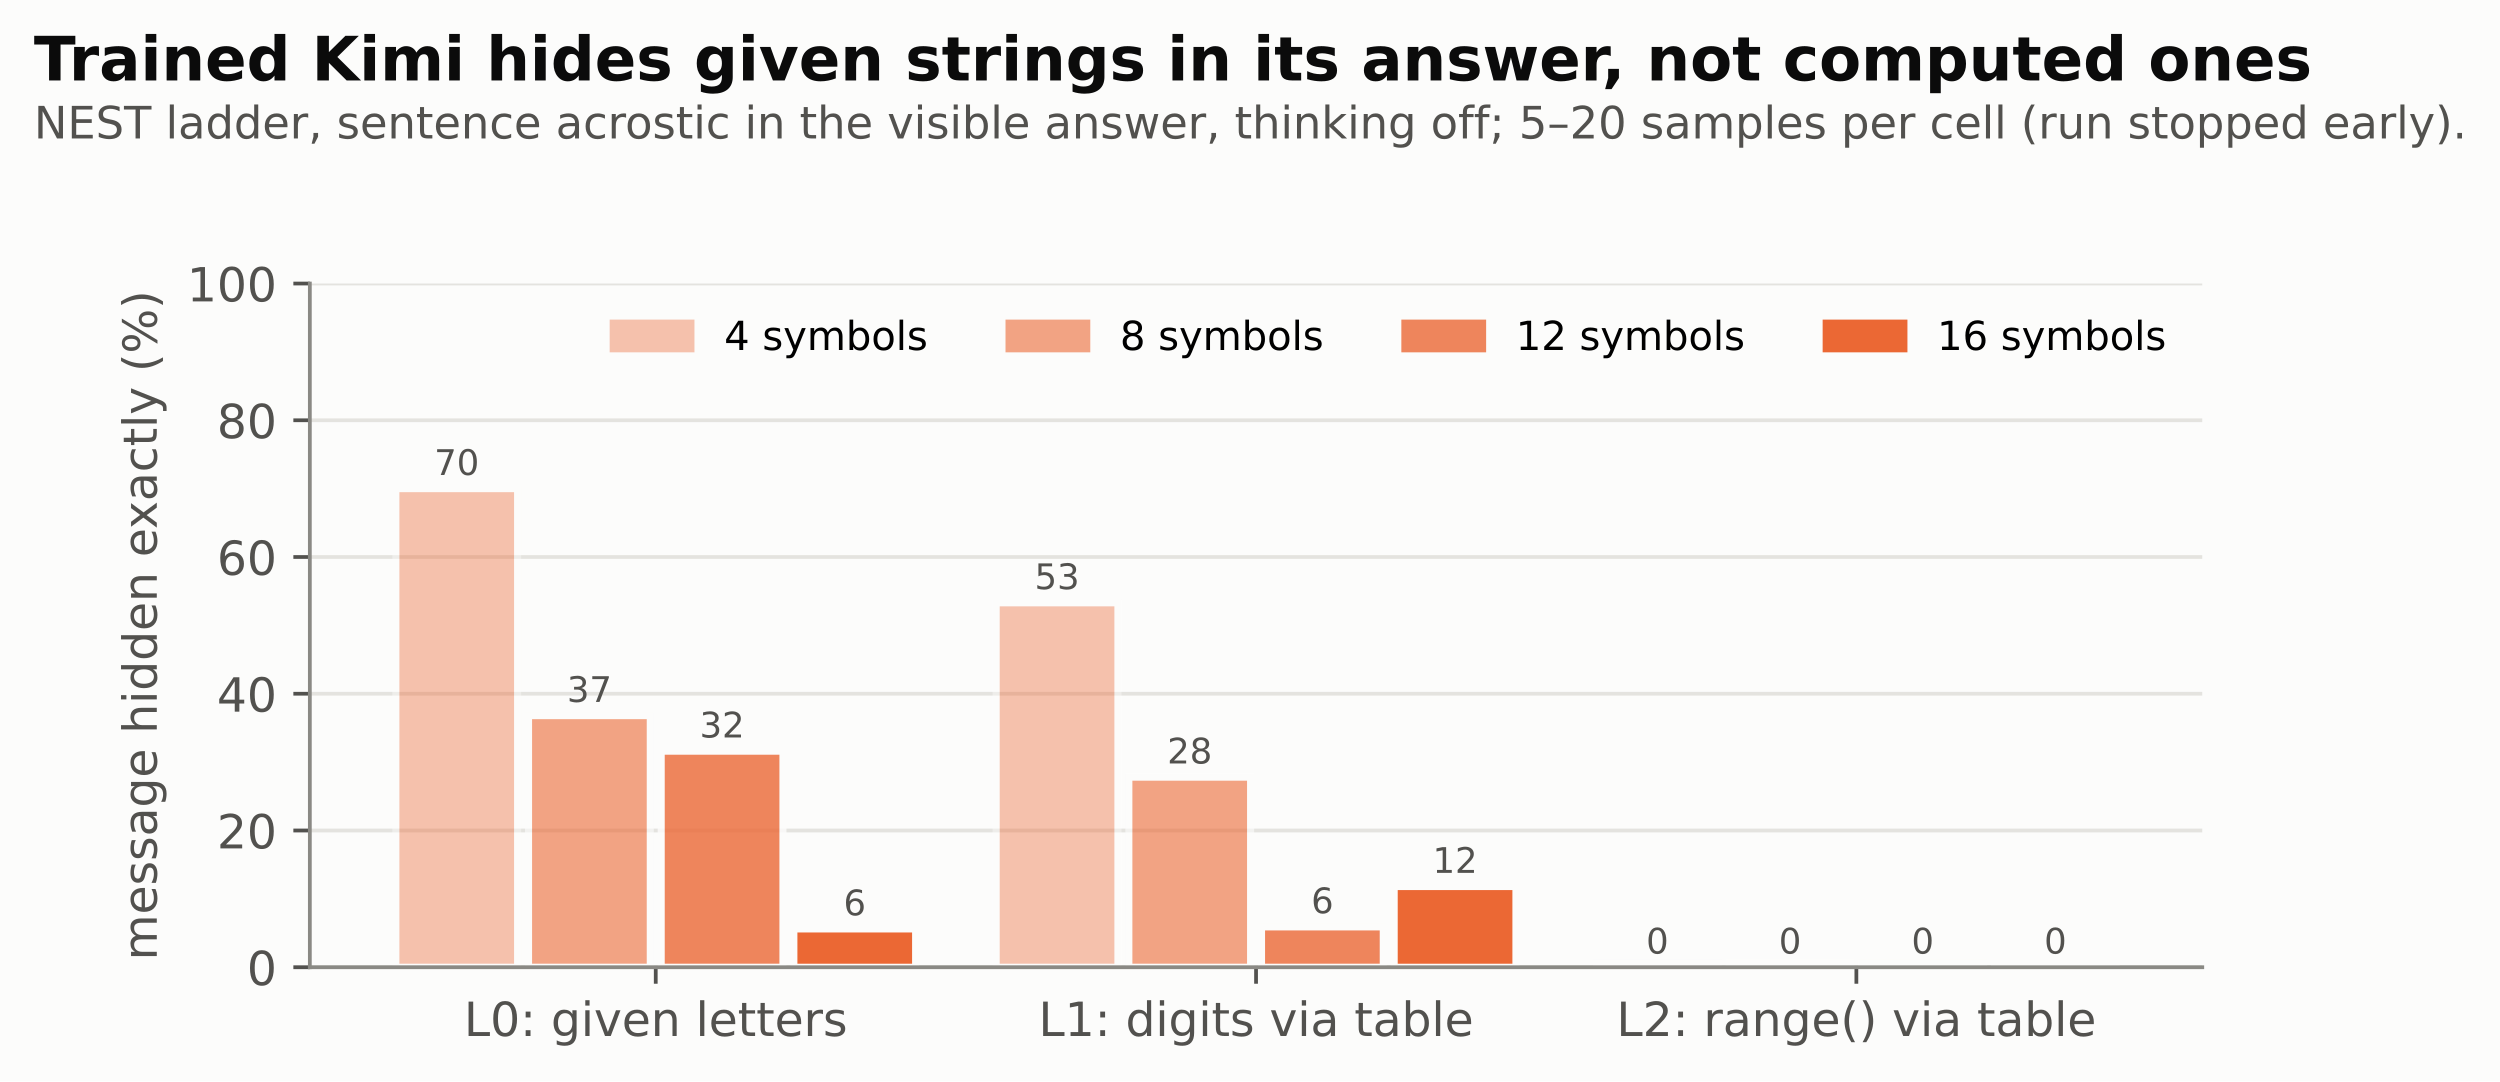
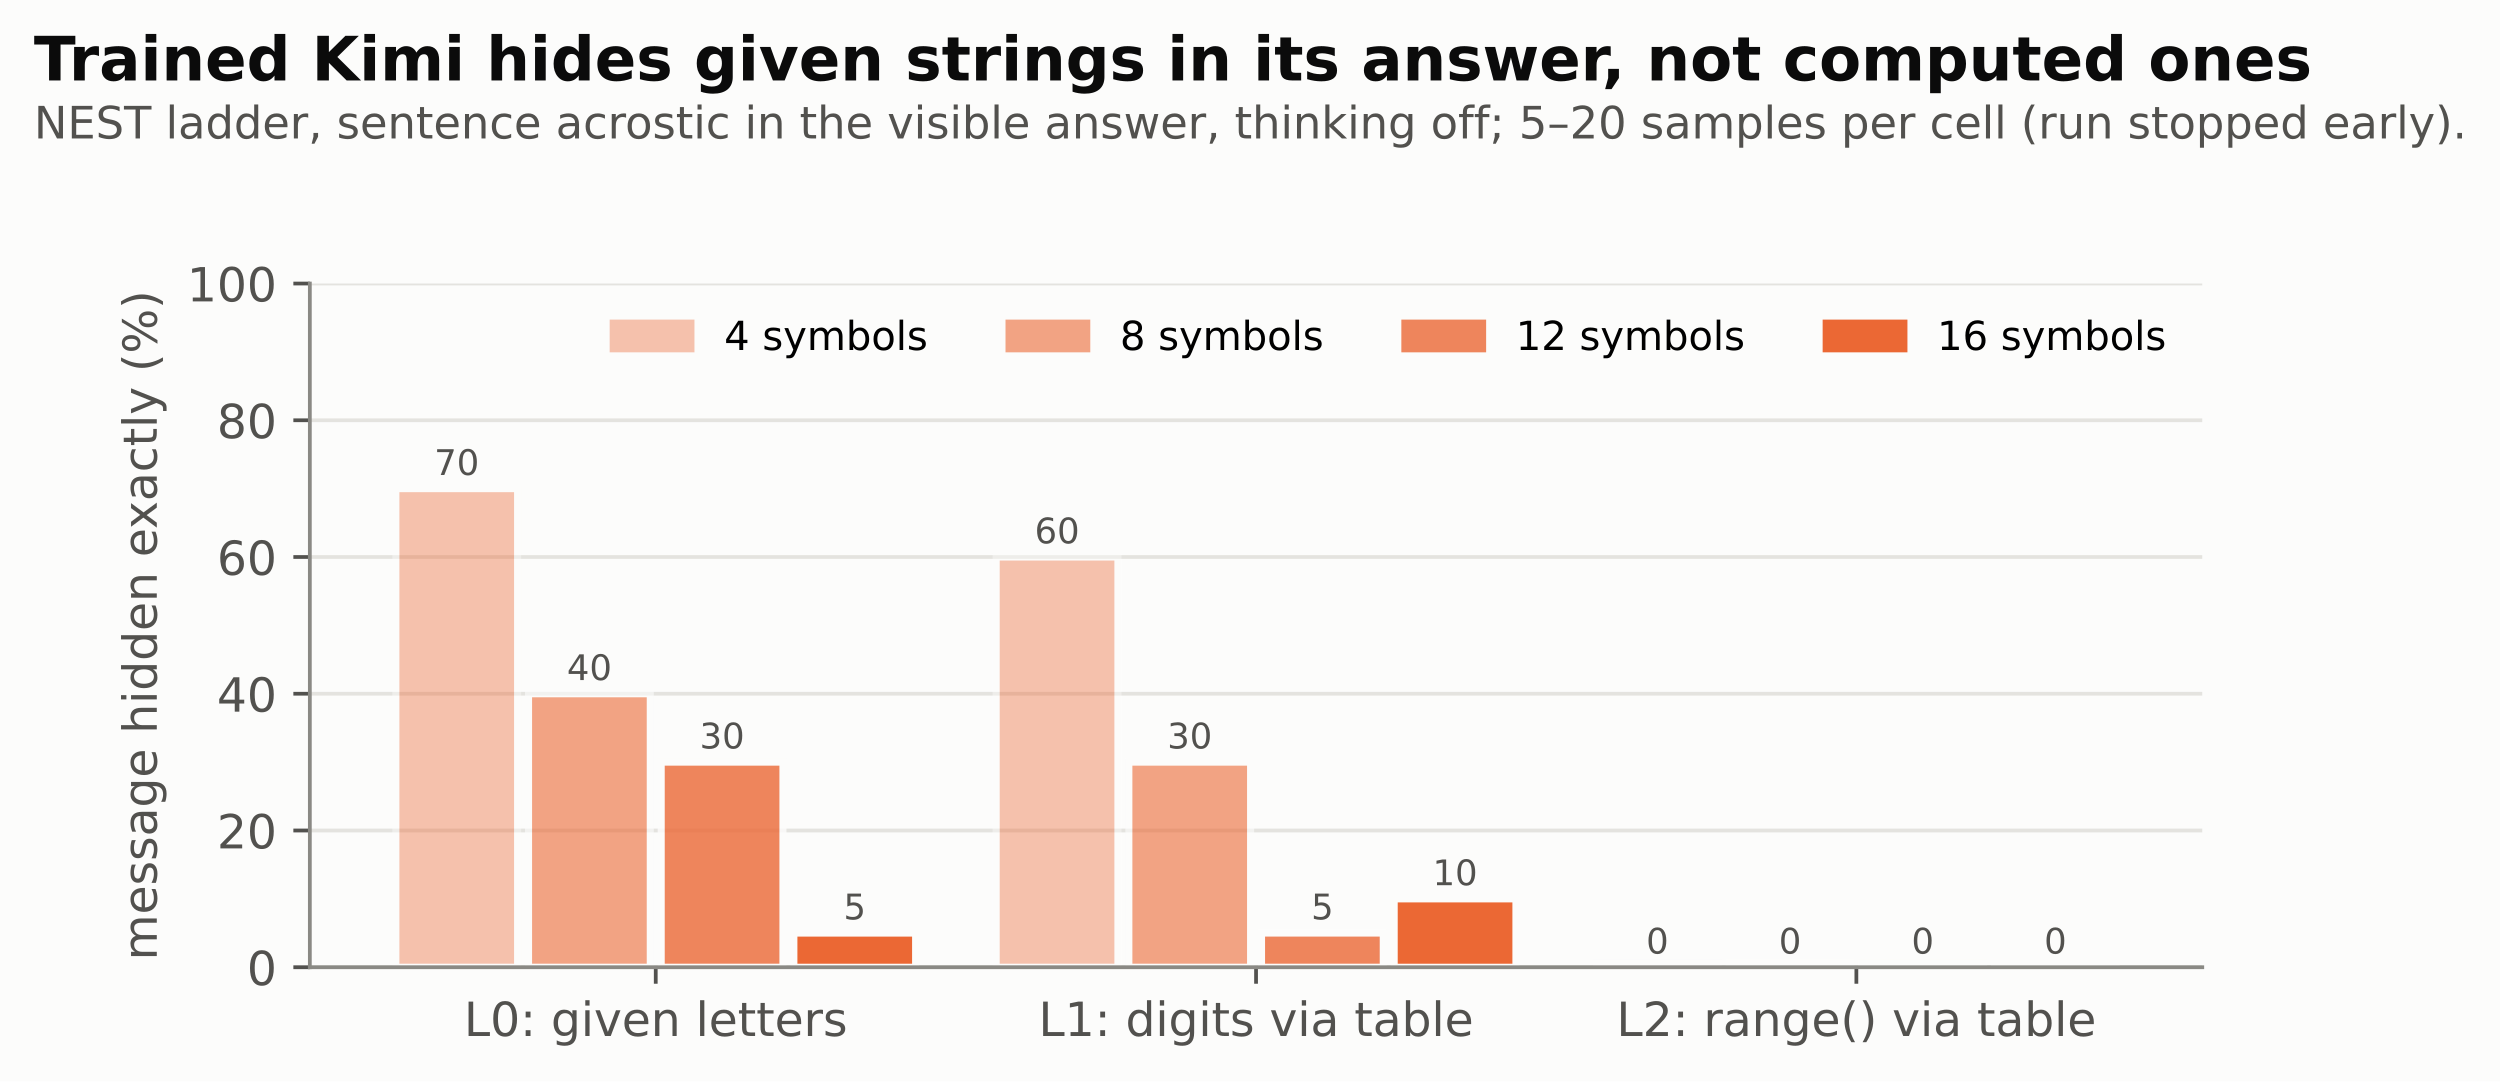
<svg xmlns="http://www.w3.org/2000/svg" xmlns:xlink="http://www.w3.org/1999/xlink" width="530.749pt" height="229.545pt" viewBox="0 0 530.749 229.545" version="1.1">
  <defs>
    <style type="text/css">*{stroke-linejoin: round; stroke-linecap: butt}</style>
  </defs>
  <g id="figure_1">
    <g id="patch_1">
      <path d="M 0 229.545  L 530.749 229.545  L 530.749 0  L 0 0  z " style="fill: #fcfcfb" />
    </g>
    <g id="axes_1">
      <g id="patch_2">
        <path d="M 65.779 205.344  L 467.539 205.344  L 467.539 60.192  L 65.779 60.192  z " style="fill: #fcfcfb" />
      </g>
      <g id="matplotlib.axis_1">
        <g id="xtick_1">
          <g id="line2d_1">
            <defs>
-               <path id="m239c458b50" d="M 0 0  L 0 3.5  " style="stroke: #52514e; stroke-width: 0.8" />
+               <path id="m072a4fe1b9" d="M 0 0  L 0 3.5  " style="stroke: #52514e; stroke-width: 0.8" />
            </defs>
            <g>
-               <use xlink:href="#m239c458b50" x="139.213" y="205.344" style="fill: #52514e; stroke: #52514e; stroke-width: 0.8" />
+               <use xlink:href="#m072a4fe1b9" x="139.213" y="205.344" style="fill: #52514e; stroke: #52514e; stroke-width: 0.8" />
            </g>
          </g>
          <g id="text_1">
            <text style="font-size: 10px; font-family: 'DejaVu Sans'; text-anchor: middle; fill: #52514e" x="139.213" y="219.942" transform="rotate(-0 139.2126 219.9424)">L0: given letters</text>
          </g>
        </g>
        <g id="xtick_2">
          <g id="line2d_2">
            <g>
-               <use xlink:href="#m239c458b50" x="266.659" y="205.344" style="fill: #52514e; stroke: #52514e; stroke-width: 0.8" />
+               <use xlink:href="#m072a4fe1b9" x="266.659" y="205.344" style="fill: #52514e; stroke: #52514e; stroke-width: 0.8" />
            </g>
          </g>
          <g id="text_2">
            <text style="font-size: 10px; font-family: 'DejaVu Sans'; text-anchor: middle; fill: #52514e" x="266.659" y="219.942" transform="rotate(-0 266.6592 219.9424)">L1: digits via table</text>
          </g>
        </g>
        <g id="xtick_3">
          <g id="line2d_3">
            <g>
-               <use xlink:href="#m239c458b50" x="394.106" y="205.344" style="fill: #52514e; stroke: #52514e; stroke-width: 0.8" />
+               <use xlink:href="#m072a4fe1b9" x="394.106" y="205.344" style="fill: #52514e; stroke: #52514e; stroke-width: 0.8" />
            </g>
          </g>
          <g id="text_3">
            <text style="font-size: 10px; font-family: 'DejaVu Sans'; text-anchor: middle; fill: #52514e" x="394.106" y="219.942" transform="rotate(-0 394.1058 219.9424)">L2: range() via table</text>
          </g>
        </g>
      </g>
      <g id="matplotlib.axis_2">
        <g id="ytick_1">
          <g id="line2d_4">
-             <path d="M 65.779 205.344  L 467.539 205.344  " clip-path="url(#p85bbcf270c)" style="fill: none; stroke: #e4e3df; stroke-width: 0.8; stroke-linecap: square" />
+             <path d="M 65.779 205.344  L 467.539 205.344  " clip-path="url(#pbd39a62828)" style="fill: none; stroke: #e4e3df; stroke-width: 0.8; stroke-linecap: square" />
          </g>
          <g id="line2d_5">
            <defs>
-               <path id="md2da1f065f" d="M 0 0  L -3.5 0  " style="stroke: #52514e; stroke-width: 0.8" />
+               <path id="m694e25f643" d="M 0 0  L -3.5 0  " style="stroke: #52514e; stroke-width: 0.8" />
            </defs>
            <g>
-               <use xlink:href="#md2da1f065f" x="65.779" y="205.344" style="fill: #52514e; stroke: #52514e; stroke-width: 0.8" />
+               <use xlink:href="#m694e25f643" x="65.779" y="205.344" style="fill: #52514e; stroke: #52514e; stroke-width: 0.8" />
            </g>
          </g>
          <g id="text_4">
            <text style="font-size: 10px; font-family: 'DejaVu Sans'; text-anchor: end; fill: #52514e" x="58.779" y="209.143" transform="rotate(-0 58.7792 209.1428)">0</text>
          </g>
        </g>
        <g id="ytick_2">
          <g id="line2d_6">
-             <path d="M 65.779 176.314  L 467.539 176.314  " clip-path="url(#p85bbcf270c)" style="fill: none; stroke: #e4e3df; stroke-width: 0.8; stroke-linecap: square" />
+             <path d="M 65.779 176.314  L 467.539 176.314  " clip-path="url(#pbd39a62828)" style="fill: none; stroke: #e4e3df; stroke-width: 0.8; stroke-linecap: square" />
          </g>
          <g id="line2d_7">
            <g>
-               <use xlink:href="#md2da1f065f" x="65.779" y="176.314" style="fill: #52514e; stroke: #52514e; stroke-width: 0.8" />
+               <use xlink:href="#m694e25f643" x="65.779" y="176.314" style="fill: #52514e; stroke: #52514e; stroke-width: 0.8" />
            </g>
          </g>
          <g id="text_5">
            <text style="font-size: 10px; font-family: 'DejaVu Sans'; text-anchor: end; fill: #52514e" x="58.779" y="180.112" transform="rotate(-0 58.7792 180.1124)">20</text>
          </g>
        </g>
        <g id="ytick_3">
          <g id="line2d_8">
-             <path d="M 65.779 147.283  L 467.539 147.283  " clip-path="url(#p85bbcf270c)" style="fill: none; stroke: #e4e3df; stroke-width: 0.8; stroke-linecap: square" />
+             <path d="M 65.779 147.283  L 467.539 147.283  " clip-path="url(#pbd39a62828)" style="fill: none; stroke: #e4e3df; stroke-width: 0.8; stroke-linecap: square" />
          </g>
          <g id="line2d_9">
            <g>
-               <use xlink:href="#md2da1f065f" x="65.779" y="147.283" style="fill: #52514e; stroke: #52514e; stroke-width: 0.8" />
+               <use xlink:href="#m694e25f643" x="65.779" y="147.283" style="fill: #52514e; stroke: #52514e; stroke-width: 0.8" />
            </g>
          </g>
          <g id="text_6">
            <text style="font-size: 10px; font-family: 'DejaVu Sans'; text-anchor: end; fill: #52514e" x="58.779" y="151.082" transform="rotate(-0 58.7792 151.082)">40</text>
          </g>
        </g>
        <g id="ytick_4">
          <g id="line2d_10">
-             <path d="M 65.779 118.253  L 467.539 118.253  " clip-path="url(#p85bbcf270c)" style="fill: none; stroke: #e4e3df; stroke-width: 0.8; stroke-linecap: square" />
+             <path d="M 65.779 118.253  L 467.539 118.253  " clip-path="url(#pbd39a62828)" style="fill: none; stroke: #e4e3df; stroke-width: 0.8; stroke-linecap: square" />
          </g>
          <g id="line2d_11">
            <g>
-               <use xlink:href="#md2da1f065f" x="65.779" y="118.253" style="fill: #52514e; stroke: #52514e; stroke-width: 0.8" />
+               <use xlink:href="#m694e25f643" x="65.779" y="118.253" style="fill: #52514e; stroke: #52514e; stroke-width: 0.8" />
            </g>
          </g>
          <g id="text_7">
            <text style="font-size: 10px; font-family: 'DejaVu Sans'; text-anchor: end; fill: #52514e" x="58.779" y="122.052" transform="rotate(-0 58.7792 122.0516)">60</text>
          </g>
        </g>
        <g id="ytick_5">
          <g id="line2d_12">
-             <path d="M 65.779 89.222  L 467.539 89.222  " clip-path="url(#p85bbcf270c)" style="fill: none; stroke: #e4e3df; stroke-width: 0.8; stroke-linecap: square" />
+             <path d="M 65.779 89.222  L 467.539 89.222  " clip-path="url(#pbd39a62828)" style="fill: none; stroke: #e4e3df; stroke-width: 0.8; stroke-linecap: square" />
          </g>
          <g id="line2d_13">
            <g>
-               <use xlink:href="#md2da1f065f" x="65.779" y="89.222" style="fill: #52514e; stroke: #52514e; stroke-width: 0.8" />
+               <use xlink:href="#m694e25f643" x="65.779" y="89.222" style="fill: #52514e; stroke: #52514e; stroke-width: 0.8" />
            </g>
          </g>
          <g id="text_8">
            <text style="font-size: 10px; font-family: 'DejaVu Sans'; text-anchor: end; fill: #52514e" x="58.779" y="93.021" transform="rotate(-0 58.7792 93.02123)">80</text>
          </g>
        </g>
        <g id="ytick_6">
          <g id="line2d_14">
-             <path d="M 65.779 60.192  L 467.539 60.192  " clip-path="url(#p85bbcf270c)" style="fill: none; stroke: #e4e3df; stroke-width: 0.8; stroke-linecap: square" />
+             <path d="M 65.779 60.192  L 467.539 60.192  " clip-path="url(#pbd39a62828)" style="fill: none; stroke: #e4e3df; stroke-width: 0.8; stroke-linecap: square" />
          </g>
          <g id="line2d_15">
            <g>
-               <use xlink:href="#md2da1f065f" x="65.779" y="60.192" style="fill: #52514e; stroke: #52514e; stroke-width: 0.8" />
+               <use xlink:href="#m694e25f643" x="65.779" y="60.192" style="fill: #52514e; stroke: #52514e; stroke-width: 0.8" />
            </g>
          </g>
          <g id="text_9">
            <text style="font-size: 10px; font-family: 'DejaVu Sans'; text-anchor: end; fill: #52514e" x="58.779" y="63.991" transform="rotate(-0 58.7792 63.99083)">100</text>
          </g>
        </g>
        <g id="text_10">
          <text style="font-size: 10px; font-family: 'DejaVu Sans'; text-anchor: middle; fill: #52514e" x="33.289" y="132.768" transform="rotate(-90 33.28936 132.768)">message hidden exactly (%)</text>
        </g>
      </g>
      <g id="patch_3">
-         <path d="M 84.041 205.344  L 109.887 205.344  L 109.887 103.738  L 84.041 103.738  z " clip-path="url(#p85bbcf270c)" style="fill: #eb6834; opacity: 0.4; stroke: #fcfcfb; stroke-width: 1.5; stroke-linejoin: miter" />
+         <path d="M 84.041 205.344  L 109.887 205.344  L 109.887 103.738  L 84.041 103.738  z " clip-path="url(#pbd39a62828)" style="fill: #eb6834; opacity: 0.4; stroke: #fcfcfb; stroke-width: 1.5; stroke-linejoin: miter" />
      </g>
      <g id="patch_4">
-         <path d="M 112.207 205.344  L 138.053 205.344  L 138.053 151.928  L 112.207 151.928  z " clip-path="url(#p85bbcf270c)" style="fill: #eb6834; opacity: 0.6; stroke: #fcfcfb; stroke-width: 1.5; stroke-linejoin: miter" />
+         <path d="M 112.207 205.344  L 138.053 205.344  L 138.053 147.283  L 112.207 147.283  z " clip-path="url(#pbd39a62828)" style="fill: #eb6834; opacity: 0.6; stroke: #fcfcfb; stroke-width: 1.5; stroke-linejoin: miter" />
      </g>
      <g id="patch_5">
-         <path d="M 140.372 205.344  L 166.219 205.344  L 166.219 159.476  L 140.372 159.476  z " clip-path="url(#p85bbcf270c)" style="fill: #eb6834; opacity: 0.8; stroke: #fcfcfb; stroke-width: 1.5; stroke-linejoin: miter" />
+         <path d="M 140.372 205.344  L 166.219 205.344  L 166.219 161.798  L 140.372 161.798  z " clip-path="url(#pbd39a62828)" style="fill: #eb6834; opacity: 0.8; stroke: #fcfcfb; stroke-width: 1.5; stroke-linejoin: miter" />
      </g>
      <g id="patch_6">
-         <path d="M 168.538 205.344  L 194.384 205.344  L 194.384 197.215  L 168.538 197.215  z " clip-path="url(#p85bbcf270c)" style="fill: #eb6834; stroke: #fcfcfb; stroke-width: 1.5; stroke-linejoin: miter" />
+         <path d="M 168.538 205.344  L 194.384 205.344  L 194.384 198.086  L 168.538 198.086  z " clip-path="url(#pbd39a62828)" style="fill: #eb6834; stroke: #fcfcfb; stroke-width: 1.5; stroke-linejoin: miter" />
      </g>
      <g id="patch_7">
-         <path d="M 211.488 205.344  L 237.334 205.344  L 237.334 127.978  L 211.488 127.978  z " clip-path="url(#p85bbcf270c)" style="fill: #eb6834; opacity: 0.4; stroke: #fcfcfb; stroke-width: 1.5; stroke-linejoin: miter" />
+         <path d="M 211.488 205.344  L 237.334 205.344  L 237.334 118.253  L 211.488 118.253  z " clip-path="url(#pbd39a62828)" style="fill: #eb6834; opacity: 0.4; stroke: #fcfcfb; stroke-width: 1.5; stroke-linejoin: miter" />
      </g>
      <g id="patch_8">
-         <path d="M 239.653 205.344  L 265.499 205.344  L 265.499 164.992  L 239.653 164.992  z " clip-path="url(#p85bbcf270c)" style="fill: #eb6834; opacity: 0.6; stroke: #fcfcfb; stroke-width: 1.5; stroke-linejoin: miter" />
+         <path d="M 239.653 205.344  L 265.499 205.344  L 265.499 161.798  L 239.653 161.798  z " clip-path="url(#pbd39a62828)" style="fill: #eb6834; opacity: 0.6; stroke: #fcfcfb; stroke-width: 1.5; stroke-linejoin: miter" />
      </g>
      <g id="patch_9">
-         <path d="M 267.819 205.344  L 293.665 205.344  L 293.665 196.78  L 267.819 196.78  z " clip-path="url(#p85bbcf270c)" style="fill: #eb6834; opacity: 0.8; stroke: #fcfcfb; stroke-width: 1.5; stroke-linejoin: miter" />
+         <path d="M 267.819 205.344  L 293.665 205.344  L 293.665 198.086  L 267.819 198.086  z " clip-path="url(#pbd39a62828)" style="fill: #eb6834; opacity: 0.8; stroke: #fcfcfb; stroke-width: 1.5; stroke-linejoin: miter" />
      </g>
      <g id="patch_10">
-         <path d="M 295.985 205.344  L 321.831 205.344  L 321.831 188.216  L 295.985 188.216  z " clip-path="url(#p85bbcf270c)" style="fill: #eb6834; stroke: #fcfcfb; stroke-width: 1.5; stroke-linejoin: miter" />
+         <path d="M 295.985 205.344  L 321.831 205.344  L 321.831 190.829  L 295.985 190.829  z " clip-path="url(#pbd39a62828)" style="fill: #eb6834; stroke: #fcfcfb; stroke-width: 1.5; stroke-linejoin: miter" />
      </g>
      <g id="patch_11">
-         <path d="M 338.934 205.344  L 364.78 205.344  L 364.78 204.473  L 338.934 204.473  z " clip-path="url(#p85bbcf270c)" style="fill: #eb6834; opacity: 0.4; stroke: #fcfcfb; stroke-width: 1.5; stroke-linejoin: miter" />
+         <path d="M 338.934 205.344  L 364.78 205.344  L 364.78 204.473  L 338.934 204.473  z " clip-path="url(#pbd39a62828)" style="fill: #eb6834; opacity: 0.4; stroke: #fcfcfb; stroke-width: 1.5; stroke-linejoin: miter" />
      </g>
      <g id="patch_12">
-         <path d="M 367.1 205.344  L 392.946 205.344  L 392.946 204.473  L 367.1 204.473  z " clip-path="url(#p85bbcf270c)" style="fill: #eb6834; opacity: 0.6; stroke: #fcfcfb; stroke-width: 1.5; stroke-linejoin: miter" />
+         <path d="M 367.1 205.344  L 392.946 205.344  L 392.946 204.473  L 367.1 204.473  z " clip-path="url(#pbd39a62828)" style="fill: #eb6834; opacity: 0.6; stroke: #fcfcfb; stroke-width: 1.5; stroke-linejoin: miter" />
      </g>
      <g id="patch_13">
-         <path d="M 395.266 205.344  L 421.112 205.344  L 421.112 204.473  L 395.266 204.473  z " clip-path="url(#p85bbcf270c)" style="fill: #eb6834; opacity: 0.8; stroke: #fcfcfb; stroke-width: 1.5; stroke-linejoin: miter" />
+         <path d="M 395.266 205.344  L 421.112 205.344  L 421.112 204.473  L 395.266 204.473  z " clip-path="url(#pbd39a62828)" style="fill: #eb6834; opacity: 0.8; stroke: #fcfcfb; stroke-width: 1.5; stroke-linejoin: miter" />
      </g>
      <g id="patch_14">
-         <path d="M 423.431 205.344  L 449.277 205.344  L 449.277 204.473  L 423.431 204.473  z " clip-path="url(#p85bbcf270c)" style="fill: #eb6834; stroke: #fcfcfb; stroke-width: 1.5; stroke-linejoin: miter" />
+         <path d="M 423.431 205.344  L 449.277 205.344  L 449.277 204.473  L 423.431 204.473  z " clip-path="url(#pbd39a62828)" style="fill: #eb6834; stroke: #fcfcfb; stroke-width: 1.5; stroke-linejoin: miter" />
      </g>
      <g id="patch_15">
        <path d="M 65.779 205.344  L 65.779 60.192  " style="fill: none; stroke: #8a8984; stroke-width: 0.8; stroke-linejoin: miter; stroke-linecap: square" />
      </g>
      <g id="patch_16">
        <path d="M 65.779 205.344  L 467.539 205.344  " style="fill: none; stroke: #8a8984; stroke-width: 0.8; stroke-linejoin: miter; stroke-linecap: square" />
      </g>
      <g id="text_11">
        <text style="font-size: 7.5px; font-family: 'DejaVu Sans'; text-anchor: middle; fill: #52514e" x="96.964" y="100.835" transform="rotate(-0 96.9641 100.8346)">70</text>
      </g>
      <g id="text_12">
-         <text style="font-size: 7.5px; font-family: 'DejaVu Sans'; text-anchor: middle; fill: #52514e" x="125.13" y="149.025" transform="rotate(-0 125.1298 149.025)">37</text>
+         <text style="font-size: 7.5px; font-family: 'DejaVu Sans'; text-anchor: middle; fill: #52514e" x="125.13" y="144.38" transform="rotate(-0 125.1298 144.3802)">40</text>
      </g>
      <g id="text_13">
-         <text style="font-size: 7.5px; font-family: 'DejaVu Sans'; text-anchor: middle; fill: #52514e" x="153.295" y="156.573" transform="rotate(-0 153.2955 156.5729)">32</text>
+         <text style="font-size: 7.5px; font-family: 'DejaVu Sans'; text-anchor: middle; fill: #52514e" x="153.295" y="158.895" transform="rotate(-0 153.2955 158.8954)">30</text>
      </g>
      <g id="text_14">
-         <text style="font-size: 7.5px; font-family: 'DejaVu Sans'; text-anchor: middle; fill: #52514e" x="181.461" y="194.312" transform="rotate(-0 181.4612 194.3124)">6</text>
+         <text style="font-size: 7.5px; font-family: 'DejaVu Sans'; text-anchor: middle; fill: #52514e" x="181.461" y="195.183" transform="rotate(-0 181.4612 195.1834)">5</text>
      </g>
      <g id="text_15">
-         <text style="font-size: 7.5px; font-family: 'DejaVu Sans'; text-anchor: middle; fill: #52514e" x="224.411" y="125.075" transform="rotate(-0 224.4107 125.0749)">53</text>
+         <text style="font-size: 7.5px; font-family: 'DejaVu Sans'; text-anchor: middle; fill: #52514e" x="224.411" y="115.35" transform="rotate(-0 224.4107 115.3498)">60</text>
      </g>
      <g id="text_16">
-         <text style="font-size: 7.5px; font-family: 'DejaVu Sans'; text-anchor: middle; fill: #52514e" x="252.576" y="162.089" transform="rotate(-0 252.5764 162.0887)">28</text>
+         <text style="font-size: 7.5px; font-family: 'DejaVu Sans'; text-anchor: middle; fill: #52514e" x="252.576" y="158.895" transform="rotate(-0 252.5764 158.8954)">30</text>
      </g>
      <g id="text_17">
-         <text style="font-size: 7.5px; font-family: 'DejaVu Sans'; text-anchor: middle; fill: #52514e" x="280.742" y="193.877" transform="rotate(-0 280.742 193.877)">6</text>
+         <text style="font-size: 7.5px; font-family: 'DejaVu Sans'; text-anchor: middle; fill: #52514e" x="280.742" y="195.183" transform="rotate(-0 280.742 195.1834)">5</text>
      </g>
      <g id="text_18">
-         <text style="font-size: 7.5px; font-family: 'DejaVu Sans'; text-anchor: middle; fill: #52514e" x="308.908" y="185.313" transform="rotate(-0 308.9077 185.313)">12</text>
+         <text style="font-size: 7.5px; font-family: 'DejaVu Sans'; text-anchor: middle; fill: #52514e" x="308.908" y="187.926" transform="rotate(-0 308.9077 187.9258)">10</text>
      </g>
      <g id="text_19">
        <text style="font-size: 7.5px; font-family: 'DejaVu Sans'; text-anchor: middle; fill: #52514e" x="351.857" y="202.441" transform="rotate(-0 351.8572 202.441)">0</text>
      </g>
      <g id="text_20">
        <text style="font-size: 7.5px; font-family: 'DejaVu Sans'; text-anchor: middle; fill: #52514e" x="380.023" y="202.441" transform="rotate(-0 380.0229 202.441)">0</text>
      </g>
      <g id="text_21">
        <text style="font-size: 7.5px; font-family: 'DejaVu Sans'; text-anchor: middle; fill: #52514e" x="408.189" y="202.441" transform="rotate(-0 408.1886 202.441)">0</text>
      </g>
      <g id="text_22">
        <text style="font-size: 7.5px; font-family: 'DejaVu Sans'; text-anchor: middle; fill: #52514e" x="436.354" y="202.441" transform="rotate(-0 436.3543 202.441)">0</text>
      </g>
      <g id="legend_1">
        <g id="patch_17">
          <path d="M 129.935 74.301  L 146.935 74.301  L 146.935 68.351  L 129.935 68.351  z " style="fill: #eb6834; opacity: 0.4; stroke: #eb6834; stroke-linejoin: miter" />
        </g>
        <g id="text_23">
          <text style="font-size: 8.5px; font-family: 'DejaVu Sans'; text-anchor: start" x="153.735" y="74.301" transform="rotate(-0 153.7351 74.30067)">4 symbols</text>
        </g>
        <g id="patch_18">
          <path d="M 213.97 74.301  L 230.97 74.301  L 230.97 68.351  L 213.97 68.351  z " style="fill: #eb6834; opacity: 0.6; stroke: #eb6834; stroke-linejoin: miter" />
        </g>
        <g id="text_24">
          <text style="font-size: 8.5px; font-family: 'DejaVu Sans'; text-anchor: start" x="237.77" y="74.301" transform="rotate(-0 237.7696 74.30067)">8 symbols</text>
        </g>
        <g id="patch_19">
          <path d="M 298.004 74.301  L 315.004 74.301  L 315.004 68.351  L 298.004 68.351  z " style="fill: #eb6834; opacity: 0.8; stroke: #eb6834; stroke-linejoin: miter" />
        </g>
        <g id="text_25">
          <text style="font-size: 8.5px; font-family: 'DejaVu Sans'; text-anchor: start" x="321.804" y="74.301" transform="rotate(-0 321.804 74.30067)">12 symbols</text>
        </g>
        <g id="patch_20">
          <path d="M 387.447 74.301  L 404.447 74.301  L 404.447 68.351  L 387.447 68.351  z " style="fill: #eb6834; stroke: #eb6834; stroke-linejoin: miter" />
        </g>
        <g id="text_26">
          <text style="font-size: 8.5px; font-family: 'DejaVu Sans'; text-anchor: start" x="411.247" y="74.301" transform="rotate(-0 411.2466 74.30067)">16 symbols</text>
        </g>
      </g>
    </g>
    <g id="text_27">
      <text style="font-weight: 700; font-size: 13px; font-family: 'DejaVu Sans'; text-anchor: start; fill: #0b0b0b" x="7.2" y="17.078" transform="rotate(-0 7.2 17.07797)">Trained Kimi hides given strings in its answer, not computed ones</text>
    </g>
    <g id="text_28">
      <text style="font-size: 9.5px; font-family: 'DejaVu Sans'; text-anchor: start; fill: #52514e" x="7.2" y="29.395" transform="rotate(-0 7.2 29.39452)">NEST ladder, sentence acrostic in the visible answer, thinking off; 5–20 samples per cell (run stopped early).</text>
    </g>
  </g>
  <defs>
-     <clipPath id="p85bbcf270c">
+     <clipPath id="pbd39a62828">
      <rect x="65.779" y="60.192" width="401.76" height="145.152" />
    </clipPath>
  </defs>
</svg>
